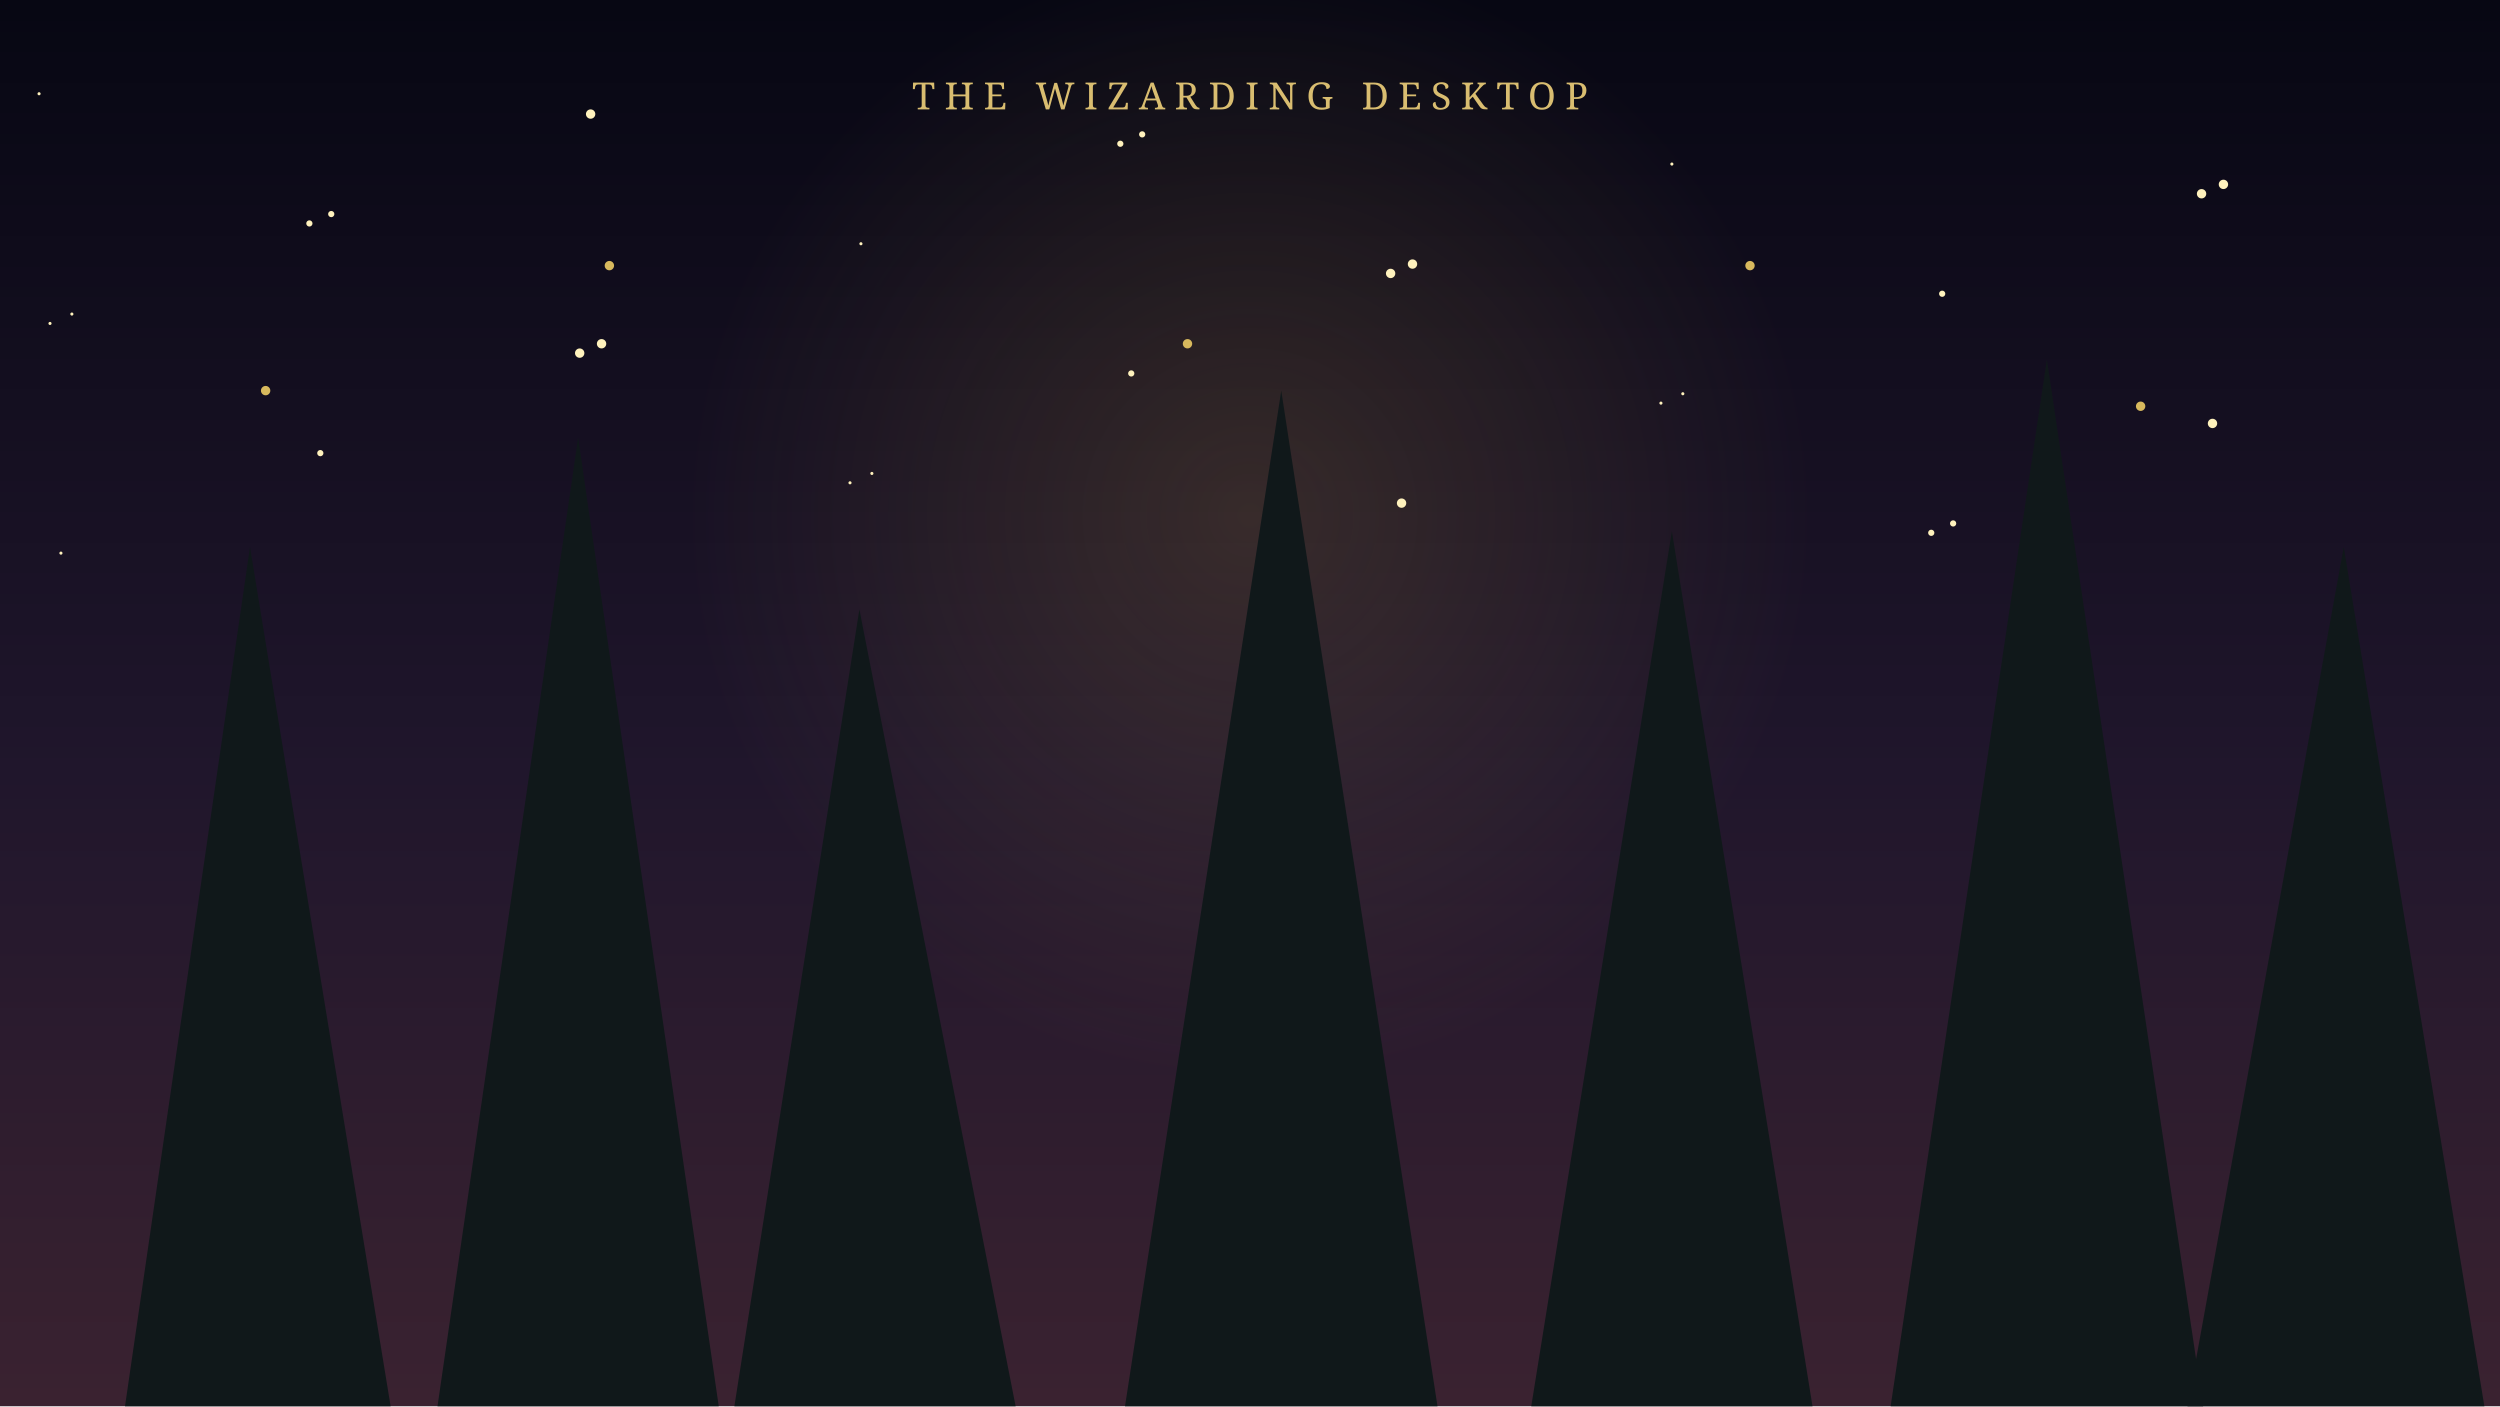
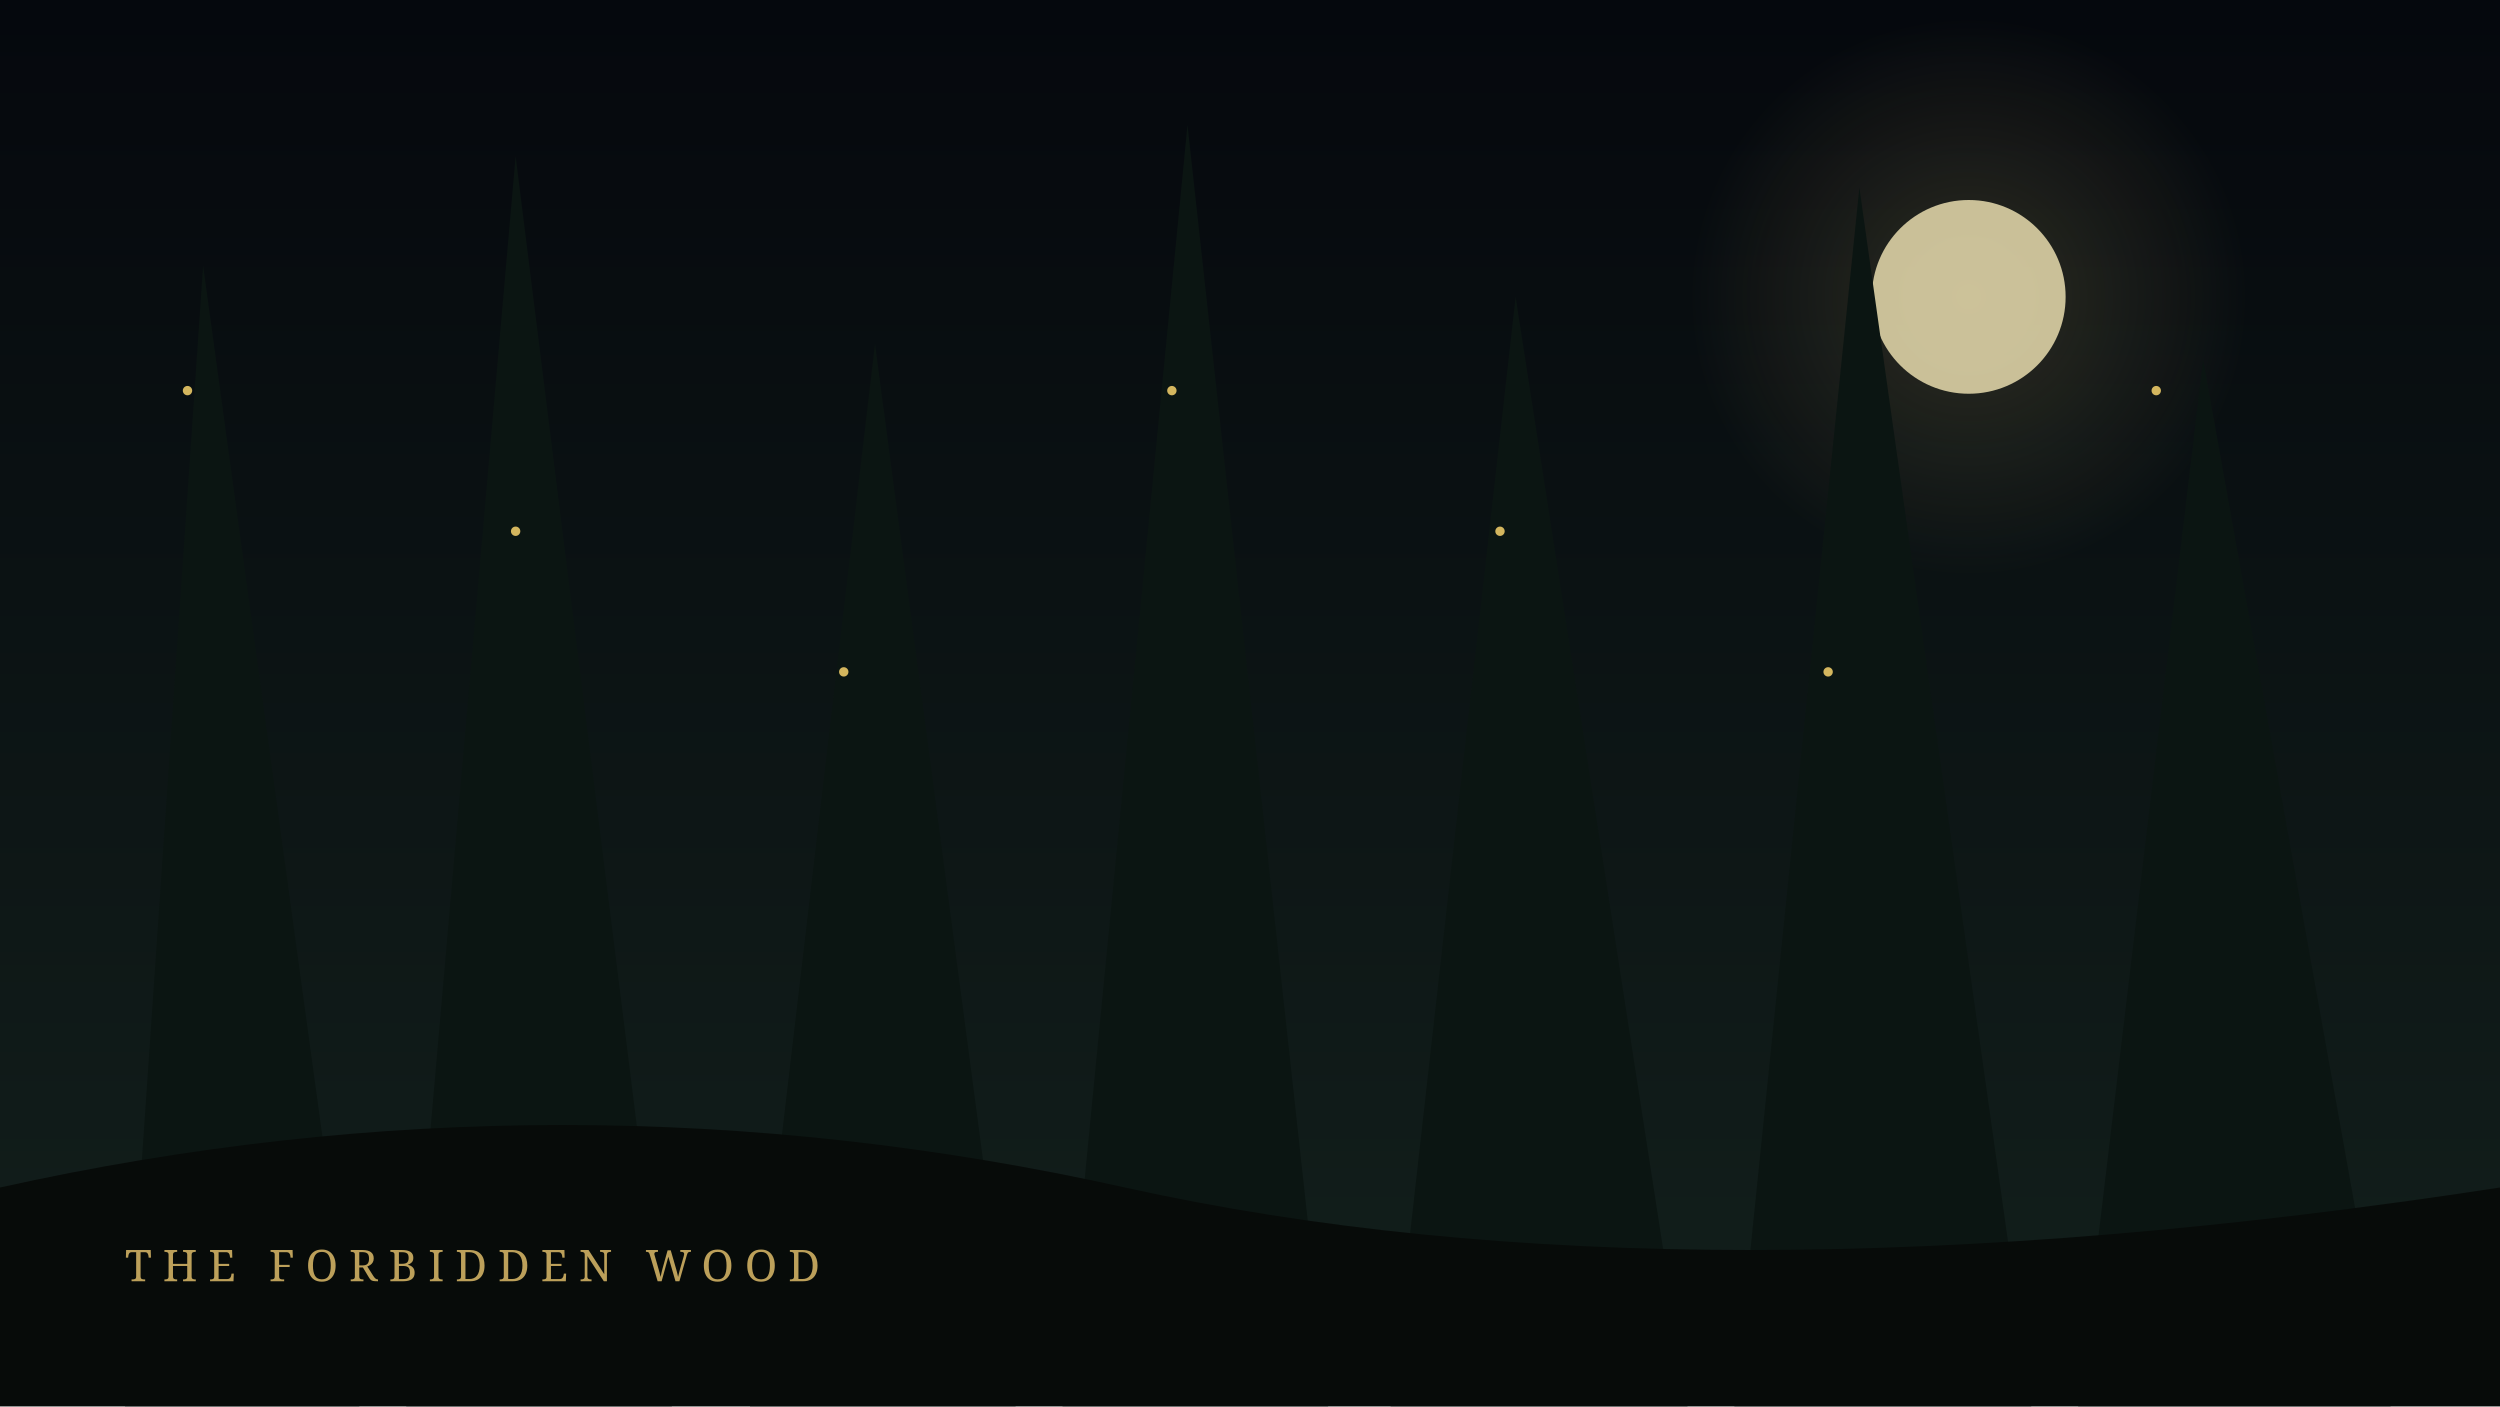
<svg xmlns="http://www.w3.org/2000/svg" viewBox="0 0 1600 900">
  <defs>
-     <linearGradient id="sky" x1="0" y1="0" x2="0" y2="1">
-       <stop stop-color="#070713" />
-       <stop offset=".55" stop-color="#20162c" />
-       <stop offset="1" stop-color="#3a2230" />
+     <linearGradient id="sky" x2="0" y2="1">
+       <stop stop-color="#05080d" />
+       <stop offset="1" stop-color="#13201c" />
    </linearGradient>
    <radialGradient id="mist">
-       <stop stop-color="#c9a24b" stop-opacity=".18" />
-       <stop offset="1" stop-color="#c9a24b" stop-opacity="0" />
+       <stop stop-color="#d8bd78" stop-opacity=".18" />
+       <stop offset="1" stop-color="#d8bd78" stop-opacity="0" />
    </radialGradient>
  </defs>
  <rect width="1600" height="900" fill="url(#sky)" />
-   <circle cx="800" cy="330" r="360" fill="url(#mist)" />
-   <g fill="#fff2bd">
-     <circle cx="25" cy="60" r="1" />
-     <circle cx="198" cy="143" r="2" />
-     <circle cx="371" cy="226" r="3" />
-     <circle cx="544" cy="309" r="1" />
-     <circle cx="717" cy="92" r="2" />
-     <circle cx="890" cy="175" r="3" />
-     <circle cx="1063" cy="258" r="1" />
-     <circle cx="1236" cy="341" r="2" />
-     <circle cx="1409" cy="124" r="3" />
-     <circle cx="32" cy="207" r="1" />
-     <circle cx="205" cy="290" r="2" />
-     <circle cx="378" cy="73" r="3" />
-     <circle cx="551" cy="156" r="1" />
-     <circle cx="724" cy="239" r="2" />
-     <circle cx="897" cy="322" r="3" />
-     <circle cx="1070" cy="105" r="1" />
-     <circle cx="1243" cy="188" r="2" />
-     <circle cx="1416" cy="271" r="3" />
-     <circle cx="39" cy="354" r="1" />
-     <circle cx="212" cy="137" r="2" />
-     <circle cx="385" cy="220" r="3" />
-     <circle cx="558" cy="303" r="1" />
-     <circle cx="731" cy="86" r="2" />
-     <circle cx="904" cy="169" r="3" />
-     <circle cx="1077" cy="252" r="1" />
-     <circle cx="1250" cy="335" r="2" />
-     <circle cx="1423" cy="118" r="3" />
-     <circle cx="46" cy="201" r="1" />
+   <circle cx="1260" cy="190" r="180" fill="url(#mist)" />
+   <circle cx="1260" cy="190" r="62" fill="#e7dcae" opacity=".85" />
+   <g fill="#0b1512">
+     <path d="M80 900L130 170 230 900Z" />
+     <path d="M260 900L330 100 430 900Z" />
+     <path d="M480 900L560 220 650 900Z" />
+     <path d="M680 900L760 80 850 900Z" />
+     <path d="M890 900L970 190 1080 900Z" />
+     <path d="M1110 900L1190 120 1300 900Z" />
+     <path d="M1330 900L1410 230 1530 900Z" />
  </g>
-   <g fill="#10181a">
-     <path d="M80 900 L160 350 250 900Z" />
-     <path d="M280 900 L370 280 460 900Z" />
-     <path d="M470 900 L550 390 650 900Z" />
-     <path d="M720 900 L820 250 920 900Z" />
-     <path d="M980 900 L1070 340 1160 900Z" />
-     <path d="M1210 900 L1310 230 1410 900Z" />
-     <path d="M1400 900 L1500 350 1590 900Z" />
+   <g fill="#d4b65e">
+     <circle cx="120" cy="250" r="3" />
+     <circle cx="330" cy="340" r="3" />
+     <circle cx="540" cy="430" r="3" />
+     <circle cx="750" cy="250" r="3" />
+     <circle cx="960" cy="340" r="3" />
+     <circle cx="1170" cy="430" r="3" />
+     <circle cx="1380" cy="250" r="3" />
  </g>
-   <g fill="#d8b95d">
-     <circle cx="170" cy="250" r="3" />
-     <circle cx="390" cy="170" r="3" />
-     <circle cx="760" cy="220" r="3" />
-     <circle cx="1120" cy="170" r="3" />
-     <circle cx="1370" cy="260" r="3" />
-   </g>
-   <text x="800" y="70" text-anchor="middle" fill="#d9bd70" font-size="24" font-family="Georgia,serif" letter-spacing="6">THE WIZARDING DESKTOP</text>
+   <path d="M0 760 Q360 680 720 760 T1600 760V900H0Z" fill="#070b09" />
+   <text x="80" y="820" fill="#bca05a" font-size="28" font-family="Cinzel,serif" letter-spacing="7">THE FORBIDDEN WOOD</text>
</svg>
